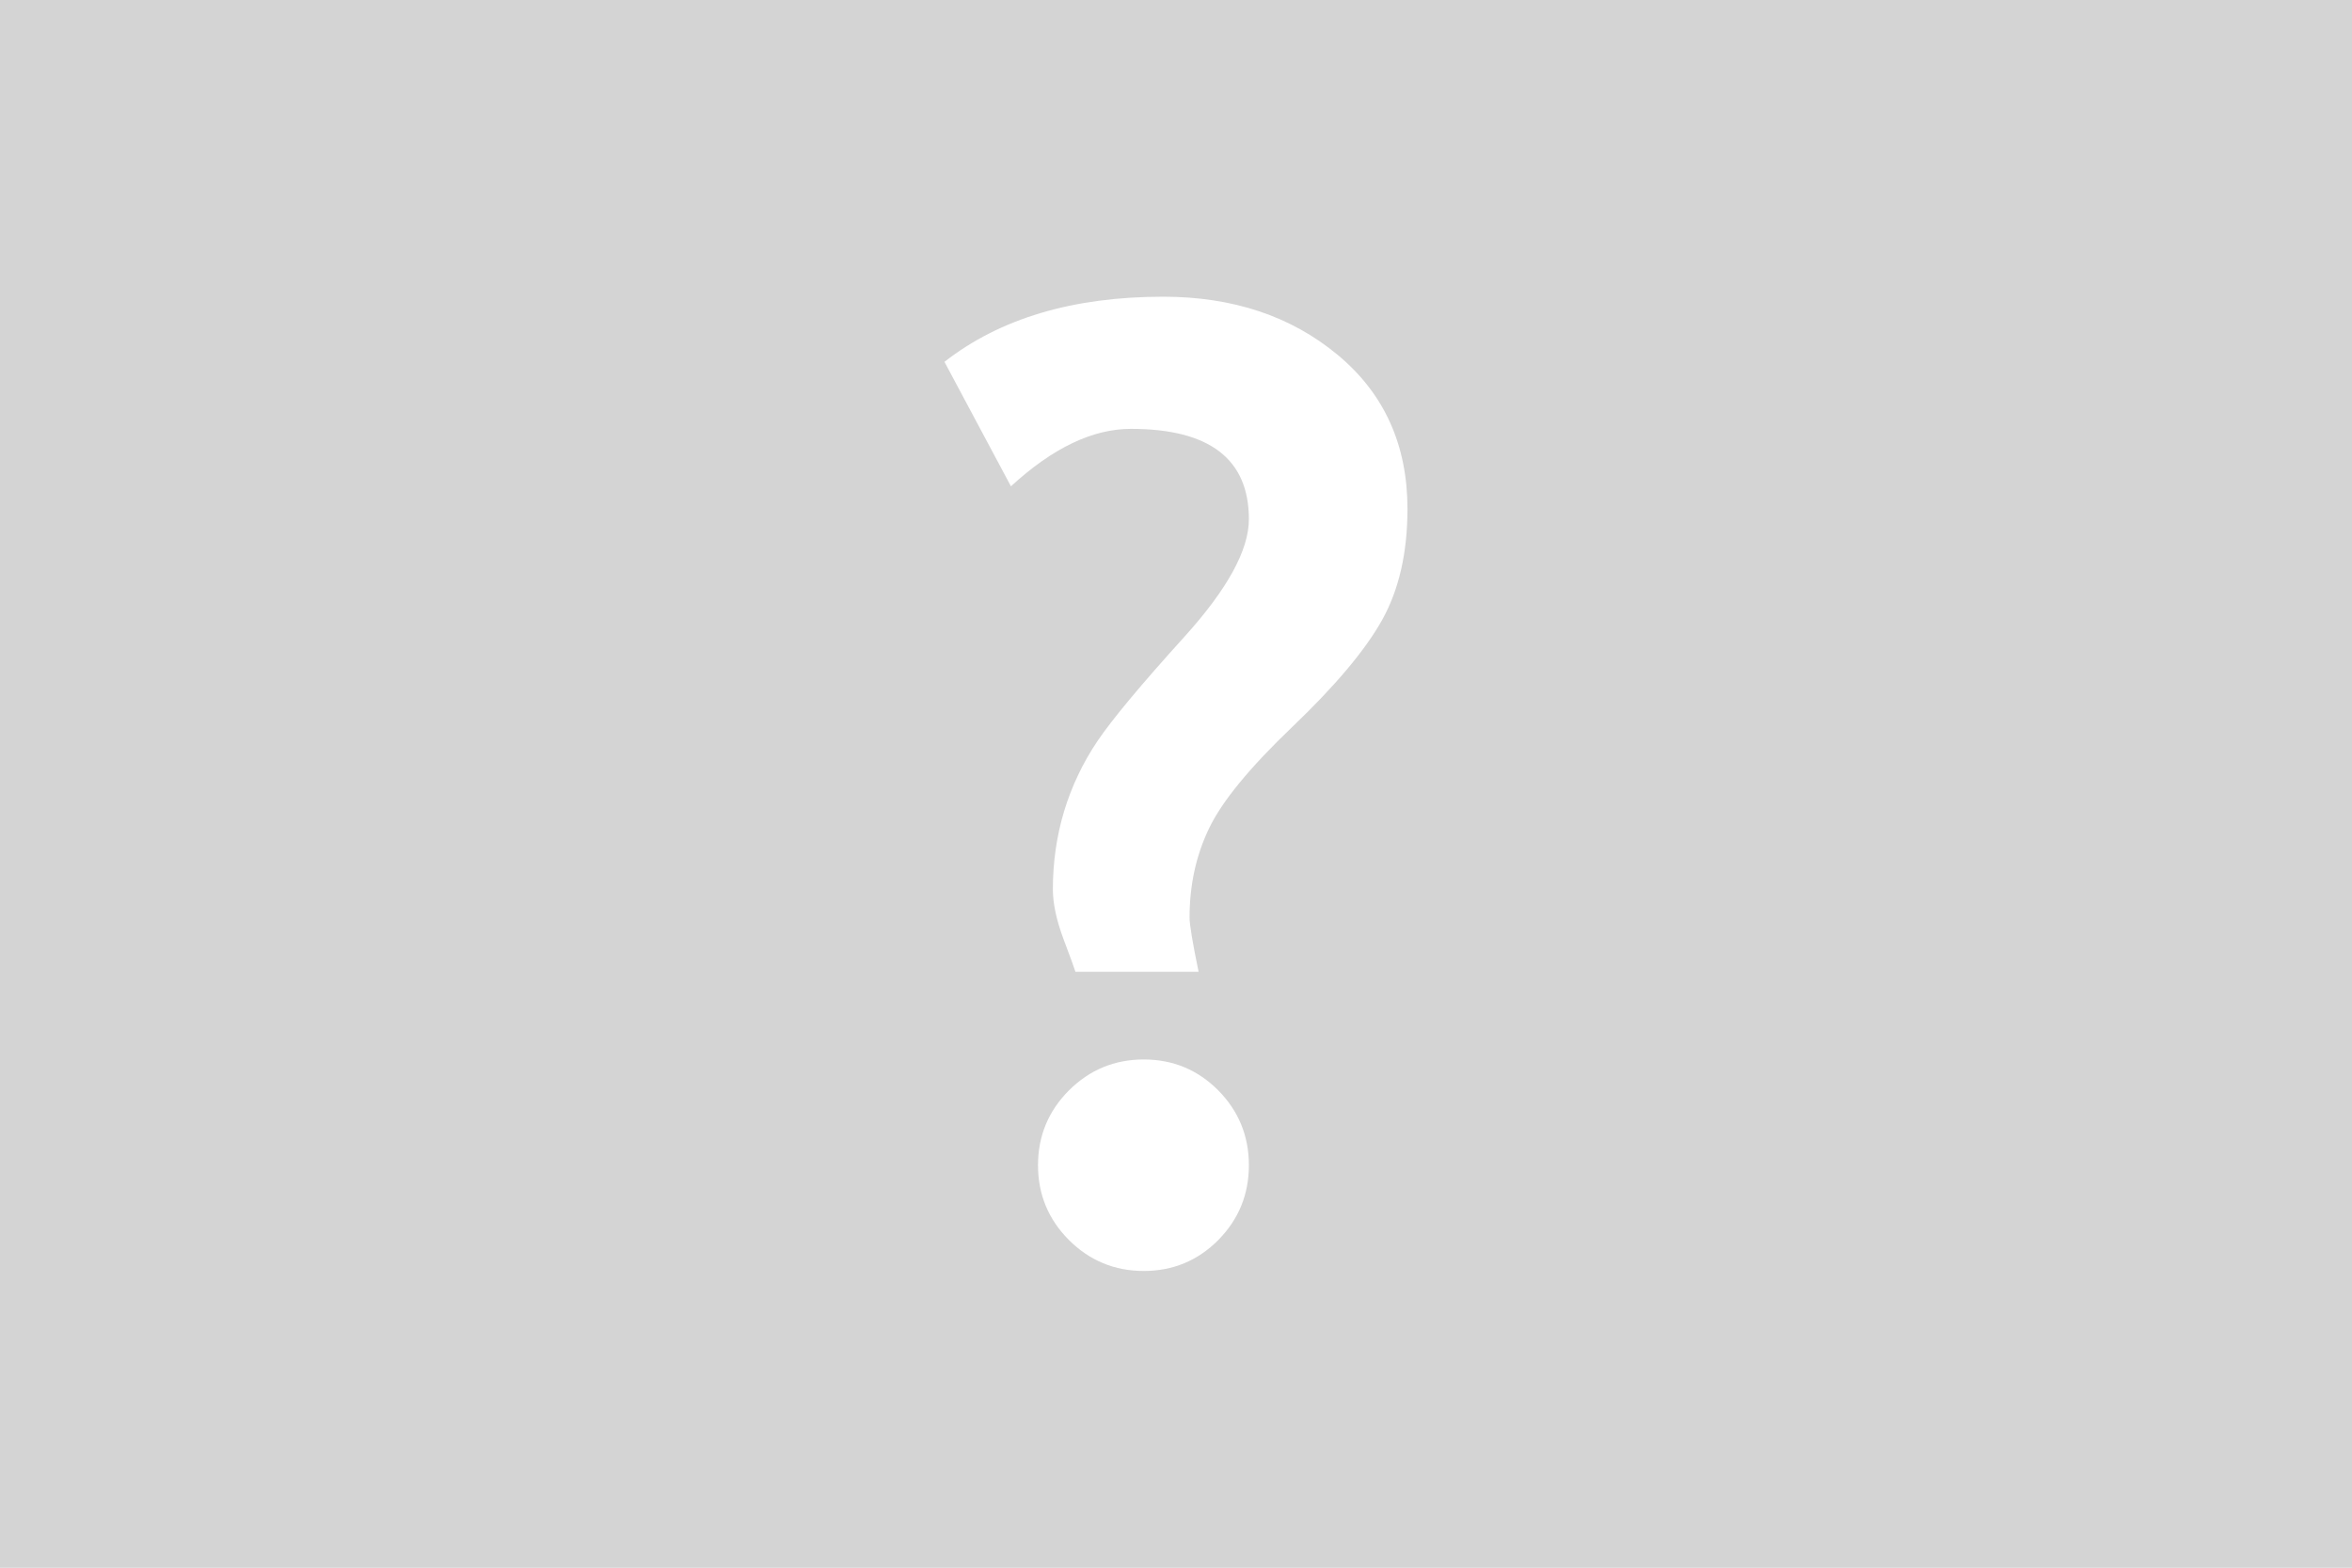
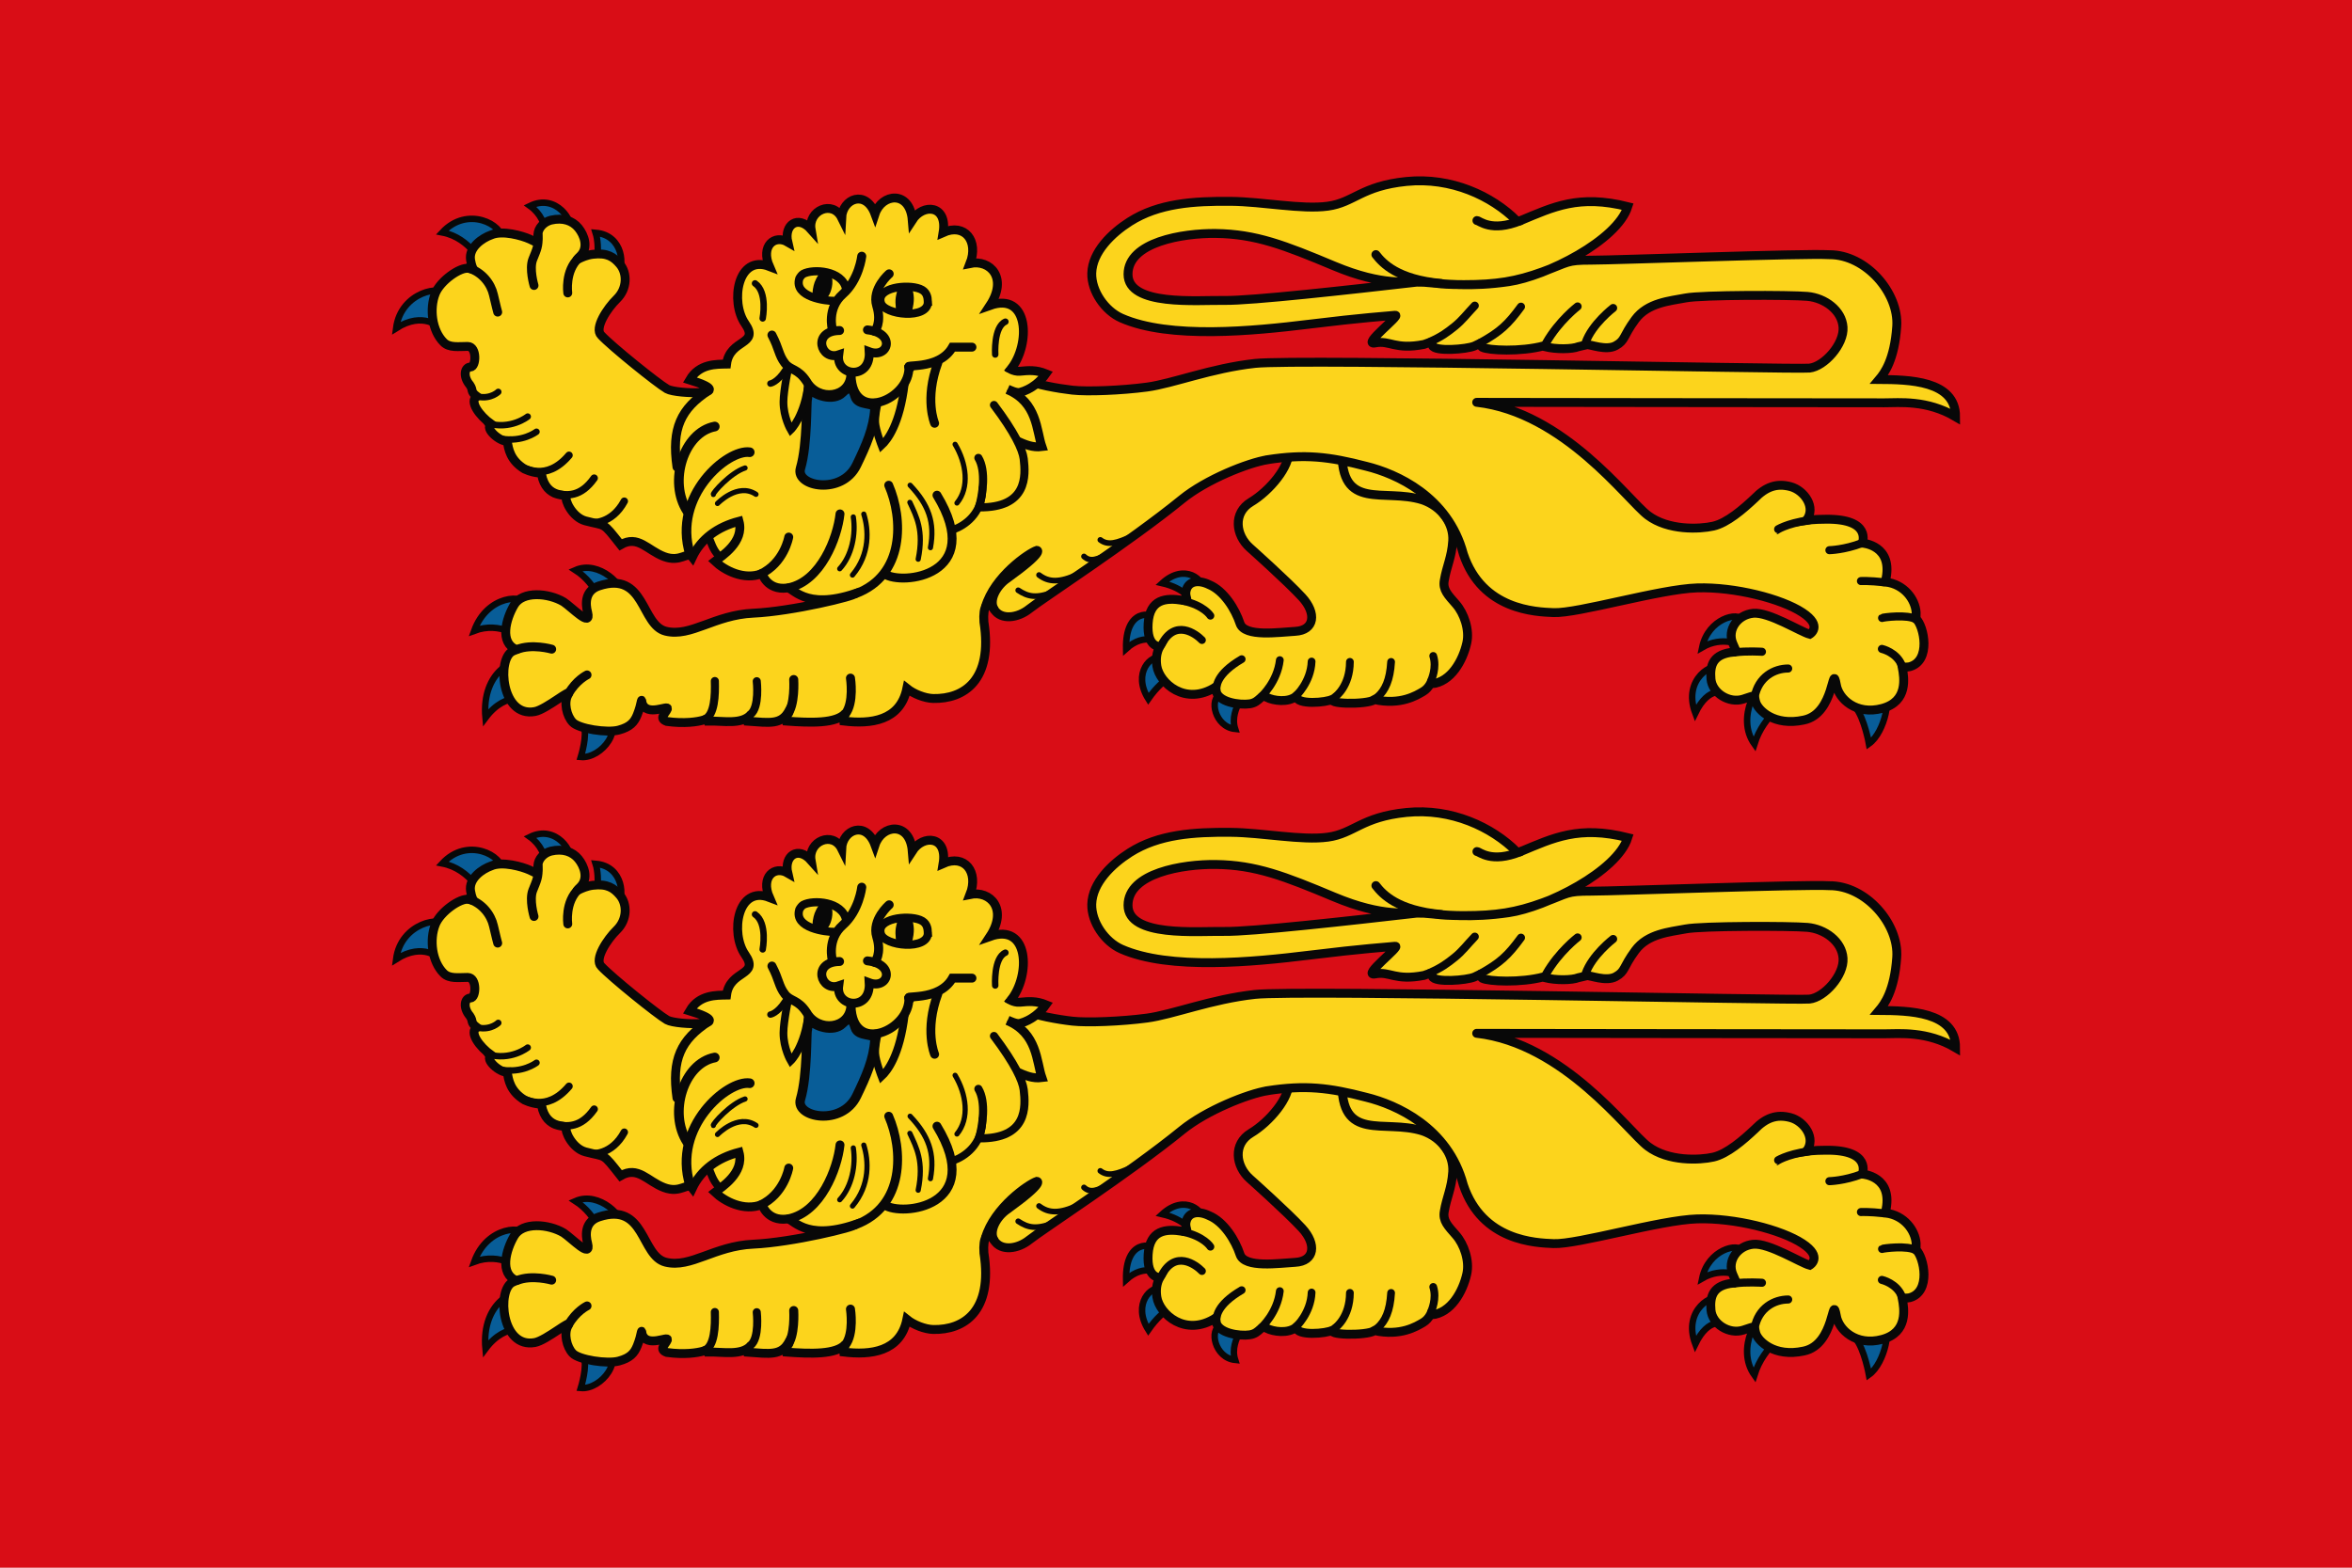
- <svg xmlns="http://www.w3.org/2000/svg" version="1.0" width="225" height="150" id="svg2">
-   <defs id="defs5" />
-   <rect x="0" y="0" width="225" height="150" style="fill:#d4d4d4" id="rect1310" />
-   <path d="M 64.256,62.075 L 63.137,62.075 C 63.129,62.048 63.093,61.948 63.028,61.776 C 62.964,61.604 62.932,61.454 62.932,61.325 C 62.932,61.079 62.966,60.843 63.034,60.616 C 63.103,60.39 63.203,60.178 63.336,59.98 C 63.469,59.783 63.731,59.468 64.124,59.034 C 64.517,58.6 64.713,58.243 64.713,57.962 C 64.713,57.415 64.355,57.141 63.641,57.141 C 63.293,57.141 62.93,57.315 62.551,57.663 L 61.947,56.532 C 62.451,56.138 63.113,55.94 63.934,55.94 C 64.566,55.94 65.095,56.116 65.519,56.468 C 65.942,56.819 66.154,57.286 66.154,57.868 C 66.154,58.266 66.077,58.603 65.923,58.879 C 65.769,59.154 65.497,59.477 65.108,59.849 C 64.72,60.22 64.467,60.528 64.35,60.774 C 64.232,61.02 64.174,61.29 64.174,61.583 C 64.174,61.645 64.201,61.809 64.256,62.075 L 64.256,62.075 z M 63.758,62.872 C 64.023,62.872 64.249,62.966 64.435,63.153 C 64.62,63.341 64.713,63.567 64.713,63.833 C 64.713,64.099 64.62,64.325 64.435,64.513 C 64.249,64.7 64.023,64.794 63.758,64.794 C 63.492,64.794 63.266,64.7 63.078,64.513 C 62.891,64.325 62.797,64.099 62.797,63.833 C 62.797,63.567 62.891,63.341 63.078,63.153 C 63.266,62.966 63.492,62.872 63.758,62.872 L 63.758,62.872 z " transform="matrix(10.52848,0,0,10.52848,-561.8574,-560.5734)" style="font-size:12px;font-style:normal;font-variant:normal;font-weight:bold;font-stretch:normal;text-align:start;line-height:125%;writing-mode:lr-tb;text-anchor:start;fill:white;font-family:Trebuchet MS" id="flowRoot1875" />
+ <svg xmlns="http://www.w3.org/2000/svg" xmlns:xlink="http://www.w3.org/1999/xlink" height="600" viewBox="0 0 238.125 158.75" width="900">
+   <path d="m0 0h238.125v158.75h-238.125z" fill="#d90d16" />
+   <g id="a" stroke-width="1" transform="matrix(1 0 0 .9999826 0 .00039)">
+     <path d="m132.884 43.583-.178 6.005 10.702 4.638 5.529-4.281z" fill="#fcd41c" stroke="#080808" stroke-linecap="round" stroke-linejoin="round" stroke-width=".901" />
+     <path d="m62.49 27.605c.75-.439.7-3.786-2.185-4.03.458 1.432.073 3.847.073 3.847zm-4.77-4.066c.457-1.139-1.426-3.974-4.058-2.686 2.188 1.577 1.557 4.28 1.557 4.28zm-12.518 6.382c-.388-1.142-4.611-.405-5.098 3.316 2.789-1.773 4.428-.037 4.428-.037zm5.583-5.691c.175-1.461-3.451-3.444-6.002-.691 2.898.556 4.118 3.401 4.118 3.401l1.884-2.71zm2.684 37.157c-.335-1.324-4.154-1.143-5.459 2.49 2.71-1.014 4.721.766 4.721.766zm-.291 5.929c-.827-1.003-4.468.644-4.025 5.367 2.118-2.857 4.611-1.799 4.611-1.799zm9.782-6.922c.338-.987-2.29-3.719-4.702-2.662 2.24 1.445 2.83 3.928 2.83 3.928zm113.478 2.414c-.435-.928-3.497-.162-4.103 2.747 2.065-1.199 3.909-.211 3.909-.211zm2.79 6.102c-1.221-.162-3.529 3.754-1.607 6.44.966-3.112 3.604-4.467 3.604-4.467zm-57.457-9.072c.239-1.098-1.823-2.868-4.095-.784 2.257.52 2.864 1.689 2.828 1.694zm-4.614 2.862c-.56-.724-3.231-1.069-3.147 2.993 1.937-1.747 3.512-.555 3.507-.521zm.506 3.922c-1.088-.439-3.053 1.512-1.403 4.144 1.662-2.381 3.073-2.524 3.073-2.524zm5.957 3.674c-1.249.4-.641 3.315 1.431 3.521-.719-2.241 1.868-3.957.136-3.957zm50.565-2.621c-.63-.703-3.873 1.014-2.547 4.532 1.375-2.839 2.961-2.015 2.961-2.015zm13.077 2.739s-.203.174.649 1.277c.852 1.102 1.307 3.621 1.307 3.621 1.656-1.176 2.42-5.176 1.261-5.222zm-128.807 1.311c-.225 1.063.167 1.083.617 1.843.45.759-.269 3.091-.269 3.091 2.071.196 4.705-3.045 2.183-4.54z" fill="#085d98" stroke="#080808" stroke-width=".654" />
+     <path d="m135.872 45.569c-.151 6.253 4.231 3.84 8.124 5.048 2.021.679 3.191 2.467 3.084 4.148-.107 1.681-.611 2.545-.86 4.029-.156.93.365 1.44 1.189 2.384.824.944 1.391 2.6 1.095 3.926-.397 1.781-1.603 3.977-3.569 4.15.067-.829-.083.53.031-.375 0 0-.213.754-.885 1.15-.673.395-2.283 1.401-4.948.816 0 0 .694-.371.022.014-.794.536-5.196.457-4.079-.143.322.606 0 0-.19.098-.545.33-3.642.616-3.642-.323-.808.69-2.308.48-3.006.121-.552-.45-.654.504-1.7.66-1.046.156-3.317-.156-3.434-1.408-.281-.59-.044.465.009-.313-3.114 2.008-5.722-.396-5.987-2.094-.103-.662-.051-1.363.298-1.989 0 0-1.339.11-1.181-2.344.159-2.454 1.777-2.612 3.488-2.334.814.156.206-.221.349-.939.194-.978 1.194-1.203 2.343-.643 1.512.626 2.658 2.521 3.123 3.929.465 1.408 3.961.883 5.582.796 1.976-.106 2.189-1.833.698-3.456-1.491-1.623-5.283-5.004-5.283-5.004-1.442-1.271-1.743-3.524.114-4.634 1.857-1.11 3.992-3.606 3.823-5.29z" fill="#fcd41c" stroke="#080808" stroke-width=".901" />
+     <path d="m75.613 52.009c-.53 1.551-.013 3.832-1.827 4.706-1.824-.128-1.884-2.938-2.242-2.322l.767-.544.178-.3.382-.185z" fill="#fcd41c" stroke="#080808" stroke-width=".785" />
+     <path d="m79.435 41.483s2.99 10.326 10.887 1.682" fill="none" stroke="#080808" stroke-width=".262" />
+     <path d="m128.338 46.551c-1.976.313-6.213 1.995-8.684 4.01-5.21 4.249-14.277 10.156-15.439 11.095-1.163.939-2.854 1.167-3.552.072-.698-1.096-1.163-.313-1.047 1.252.924 5.909-2.029 7.822-5.134 7.753-.836-.018-1.979-.463-2.667-1.019-.678 3.302-3.68 3.63-6.39 3.304-.042-.389.207-.839.207-.839-.896 1.135-3.65 1.015-6.015.843-.157-.691.308-.62.275-1.05-.794 1.452-1.951 1.218-4.163 1.064-.026-.306.287-.66.287-.66-.968 1.029-2.737.617-4.301.642-.057-.277-.49-.102-.49-.102-.624.188-1.952.387-3.712.143-.874-.325-.135-.777.052-1.26.203-.496-2.102.852-2.558-.626-.092-.642 0 0-.486 1.209-.303.754-.719 1.238-1.881 1.55-1.163.313-4.044-.125-4.651-.782-.627-.648-.931-2.034-.465-2.817.465-.782-2.214 1.509-3.372 1.721-3.406.639-3.854-5.363-2.256-6.104l.371-.172c-1.697-.711-1.057-3.076-.209-4.519.848-1.443 3.469-1.215 5-.313.896.598 2.815 2.65 2.442 1.095-.259-.961-.261-2.246 1.146-2.708 4.696-1.544 4.211 3.969 6.761 4.586s4.896-1.645 8.851-1.825c3.956-.179 10.348-1.745 10.33-1.99-5.211 1.754-6.323-.713-6.904-.557-2.043.249-2.534-1.483-2.527-1.467-1.846.73-3.82-.337-4.77-1.241.664-.518 2.992-1.948 2.432-4.052-2.169.565-3.856 1.784-4.726 3.638-.509-.654-1.164.58-2.864-.065-1.699-.645-2.627-2.213-4.396-1.194-1.892-2.397-1.404-1.848-3.566-2.421-1.312-.348-2.121-2.102-1.923-2.442.198-.34-2.042.311-2.52-2.282.132-.214-.497.031-1.703-.517-1.468-.89-1.646-2.048-1.762-2.83-.751.07-2.351-1.309-1.628-1.721-1.222-.882-2.262-2.334-1.448-2.804-.713-.546-.314-.573-.715-1.17-.741-.882-.512-1.815.07-1.815.581 0 .667-2.083-.277-2.083-.944 0-1.862.165-2.447-.421-1.181-1.183-1.456-3.389-.84-4.943.517-1.305 2.519-2.683 3.358-2.542.84.141.42.423.21-.847-.21-1.271 1.185-2.225 2.099-2.542 1.108-.492 3.111.078 3.883.424.745.333.84.565.84-.424 0-.695.6-1.313 1.322-1.495 1.201-.276 2.164.045 2.771.789.596.732 1.05 1.977.21 2.824-.84.847 0 0 1.254-.153 1.461-.178 2.121.274 2.734 1.0.763.902.768 2.478-.315 3.53-.955.928-2.309 2.965-1.574 3.671 1.05 1.134 5.682 4.868 6.667 5.436.985.568 7.507.666 2.299-.918.964-1.658 2.719-1.581 3.728-1.602.327-2.569 3.393-1.914 1.874-4.096v-0c-1.52-2.182-.765-7.036 2.462-5.79-.903-2.081.518-3.251 1.864-2.466-.409-1.732 1.027-2.786 2.358-1.282-.327-1.932 2.192-3.015 3.093-1.185.095-1.945 2.458-2.883 3.379-.383.687-2.093 3.523-2.421 3.772.621 1.109-1.722 3.586-1.518 3.122 1.26 2.198-.982 3.617.864 2.726 3.134 2.047-.426 3.844 1.471 2.019 4.251 3.95-1.409 4.148 3.899 2.109 6.459 1.054.626.618.602 1.548 1.072.931.469 3.212.879 4.69 1.046s4.95.036 7.558-.313c2.608-.349 6.491-1.912 10.927-2.395 4.436-.482 54.621.631 56.133.475 1.512-.157 3.52-2.417 3.403-4.138-.116-1.721-1.857-2.968-3.602-3.125-1.744-.156-10.698-.156-12.326.157-1.628.312-3.856.473-5.116 2.19-1.26 1.717-.982 2.097-1.968 2.644-.985.547-2.626-.165-2.933-.094l-.847.198c-.653.259-2.24.287-3.397 0l-.088-.09c-2.376.638-5.63.466-6.242.153-.447-.327.432-.735-.804-.13-.782.334-4.023.595-4.256-.047-.031-.506-.398-.258-.855-.114-2.946.57-3.435-.445-4.93-.154-1.495.291 2.699-2.87 2.019-2.8-.939.097-3.1.216-8.721.904-5.621.687-14.127 1.537-19.004-.623-1.657-.734-3.041-2.726-2.994-4.537.056-2.164 2.027-4.066 3.853-5.228 2.931-1.867 6.487-2.088 10.221-2.054 3.231.029 7.172.851 9.824.49 2.652-.361 3.413-2.048 7.968-2.503 4.555-.455 8.632 1.47 11.149 3.965-.692.171.329.028.329.028 3.421-1.428 5.957-2.689 10.927-1.444-1.085 3.439-8.279 7.049-12.057 7.601-3.778.552-6.433.241-9.014.02-1.163-.085-3.65.492-8.668-1.614-5.018-2.105-7.938-3.237-11.97-3.289-3.347-.043-8.887.868-8.89 4.13-.003 3.262 7.043 2.606 9.747 2.651 2.704.045 12.617-1.066 19.482-1.852 2.326 0 1.526.249 4.772.25 3.246.001 5.301-.32 7.984-1.301 2.683-.981 2.357-1.174 4.916-1.174 2.558 0 21.542-.711 24.1-.554 3.703-.025 7.059 3.875 6.827 7.255-.232 3.38-1.246 4.741-1.784 5.38 2.975.019 7.742.086 7.742 3.773-2.912-1.719-5.706-1.41-7.206-1.41-.385.004-42.205-.042-41.266-.048 8.855 1.017 15.244 9.881 17.313 11.441 2.068 1.56 5.233 1.408 6.628 1.095 1.395-.313 3.024-1.721 4.187-2.817 1.139-1.168 2.216-1.55 3.615-1.188 1.399.362 2.65 2.114 1.621 3.417 0 0 .742-.111 1.973-.111 4.695-.055 3.693 2.419 3.693 2.419s3.241.19 2.339 3.858l.016.082c1.916.229 2.996 1.782 3.092 3.06l-.003.657c.812.768 1.534 4.272-.65 4.859-.244.066-.758.029-.758.029.207 1.094.612 3.488-2.032 4.196-2.643.708-4.402-.98-4.635-2.389-.464-2.465-.103 2.916-3.3 3.567-3.019.653-4.625-1.021-4.857-1.804-.233-.783.141-.765-1.279-.314-1.42.451-3.126-.607-3.257-2.034-.131-1.427.227-2.538 2.299-2.734.255-.293.489.488-.094-.888-.583-1.376.489-2.888 2.075-3.04 1.586-.152 4.802 1.888 5.721 2.126 0 0 1.374-.813-.746-2.205-2.12-1.392-6.834-2.607-10.65-2.49-3.815.117-12.065 2.602-14.545 2.502-1.772-.072-7.234-.239-9.132-5.943-1.541-5.824-6.813-8.129-9.811-8.871-3.798-.992-6.204-1.257-10.002-.675z" fill="#fcd41c" stroke="#080808" stroke-width=".901" />
+     <path d="m81.863 39.222c.525.835 2.523 1.448 3.421.549.679-.68 1.022-.59 1.298.388.286 1.012 2.039.505 1.995 1.24-.118 1.964-.881 3.693-1.855 5.701-1.495 3.083-6.216 2.152-5.68.333.735-2.492.577-6.871.698-7.038z" fill="#085d98" stroke="#080808" stroke-width=".949" />
+     <path d="m192.555 67.415c-.506-1.361-2.024-1.702-2.024-1.702" fill="none" stroke="#080808" stroke-linecap="round" stroke-width=".818" />
+     <path d="m96.698 44.994c1.147 1.913 1.484 4.368.188 5.944" fill="none" stroke="#080808" stroke-linecap="round" stroke-width=".523" />
+     <path d="m92.142 49.137c1.871 1.974 2.532 3.778 2.06 6.322" fill="none" stroke="#080808" stroke-linecap="round" stroke-width=".523" />
+     <path d="m92.118 50.871c.66 1.428 1.439 2.825.843 5.757" fill="none" stroke="#080808" stroke-linecap="round" stroke-width=".523" />
+     <path d="m87.453 52.061c.483 1.52.664 4.026-1.147 6.172" fill="none" stroke="#080808" stroke-linecap="round" stroke-width=".523" />
+     <path d="m85.016 57.596c1.242-1.348 1.646-3.531 1.376-5.247" fill="none" stroke="#080808" stroke-linecap="round" stroke-width=".523" />
+     <path d="m75.432 47.39c-1.479.482-3.308 2.552-3.21 2.683" fill="none" stroke="#080808" stroke-linecap="round" stroke-width=".523" />
+     <path d="m76.54 50.059c-1.835-1.234-3.899.926-3.899.926" fill="none" stroke="#080808" stroke-linecap="round" stroke-width=".523" />
+     <path d="m76.442 28.697c1.291.886.775 3.545.775 3.545m24.574.334c-1.21.534-1.031 3.322-1.031 3.322" fill="none" stroke="#080808" stroke-linecap="round" stroke-width=".654" />
+     <path d="m47.411 27.133c1.41.421 2.295 1.601 2.548 2.717.253 1.116.43 1.756.43 1.756" fill="none" stroke="#080808" stroke-linecap="round" stroke-width=".901" />
+     <path d="m58.598 26.122c-1.435 1.304-1.115 3.541-1.115 3.541" fill="none" stroke="#080808" stroke-linecap="round" stroke-width=".901" />
+     <path d="m99.772 61.455c.885-3.056 4.368-5.45 5.207-5.726 0 0 .902.034-3.008 2.848-1.012.681-1.975 2.226-1.26 3.218" fill="none" stroke="#080808" stroke-width=".901" />
+     <path d="m94.863 50.146c4.974 8.193-3.611 9.167-5.303 7.972" fill="none" stroke="#080808" stroke-linecap="round" stroke-width=".901" />
+     <path d="m101.993 39.458c3.046 1.284 2.933 4.161 3.491 5.77-.934.12-1.693-.215-2.508-.575" fill="none" stroke="#080808" stroke-width=".901" />
+     <path d="m99.473 49.403c0 2.724-1.936 3.841-2.821 4.181" fill="none" stroke="#080808" stroke-linecap="round" stroke-width=".765" />
+     <path d="m54.47 23.828c.078 1.099-.15 1.472-.53 2.434-.379.962.126 2.646.126 2.646" fill="none" stroke="#080808" stroke-linecap="round" stroke-width=".901" />
+     <path d="m183.177 52.677c-2.408.337-3.334 1.025-3.333 1.025" fill="none" stroke="#080808" stroke-linecap="round" stroke-width=".818" />
+     <path d="m188.496 55.003c-1.771.68-3.281.711-3.281.711" fill="none" stroke="#080808" stroke-linecap="round" stroke-width=".818" />
+     <path d="m190.739 58.963c-1.518-.169-2.33-.122-2.33-.122" fill="none" stroke="#080808" stroke-linecap="round" stroke-width=".818" />
+     <path d="m193.978 62.726c-.793-.55-3.365-.205-3.427-.148" fill="none" stroke="#080808" stroke-linecap="round" stroke-width=".818" />
+     <path d="m177.645 70.582c.38-2.042 2.007-2.885 3.398-2.885" fill="none" stroke="#080808" stroke-linecap="round" stroke-width=".818" />
+     <path d="m175.635 66.069c1.126-.172 2.751-.068 2.751-.068" fill="none" stroke="#080808" stroke-linecap="round" stroke-width=".818" />
+     <path d="m71.754 39.541c-2.826 1.845-3.779 3.847-3.215 7.753" fill="none" stroke="#080808" stroke-linecap="round" stroke-width=".901" />
+     <path d="m89.975 49.135c1.464 3.363 1.666 9.117-3.357 10.993" fill="none" stroke="#080808" stroke-linecap="round" stroke-width=".895" />
+     <path d="m85.045 52.041c-.254 2.389-1.935 6.826-5.212 7.483" fill="none" stroke="#080808" stroke-linecap="round" stroke-width=".901" />
+     <path d="m160.526 34.717c.633-1.873 2.794-3.528 2.794-3.528" fill="none" stroke="#080808" stroke-linecap="round" stroke-width=".818" />
+     <path d="m156.554 34.7c1.266-2.213 3.168-3.668 3.168-3.668" fill="none" stroke="#080808" stroke-linecap="round" stroke-width=".818" />
+     <path d="m149.924 34.682c1.924-1.076 2.731-1.796 4.066-3.625" fill="none" stroke="#080808" stroke-linecap="round" stroke-width=".818" />
+     <path d="m144.759 34.616c1.151-.505 1.756-.948 2.528-1.571.756-.61 1.195-1.219 2.026-2.094" fill="none" stroke="#080808" stroke-linecap="round" stroke-width=".818" />
+     <path d="m145.912 28.705c-4.407-.403-5.915-2.02-6.612-2.923" fill="none" stroke="#080808" stroke-linecap="round" stroke-width=".901" />
+     <path d="m153.929 22.348c-2.962 1.201-4.146-.015-4.399-.015" fill="none" stroke="#080808" stroke-linecap="round" stroke-width=".901" />
+     <path d="m76.981 58.139c2.414-1.12 2.874-3.753 2.874-3.753" fill="none" stroke="#080808" stroke-linecap="round" stroke-width=".901" />
+     <path d="m75.906 45.796c-2.229-.341-7.867 4.407-6.048 10.311" fill="none" stroke="#080808" stroke-linecap="round" stroke-width=".975" />
+     <path d="m72.364 43.192c-3.166.601-4.717 5.616-2.782 8.564" fill="none" stroke="#080808" stroke-linecap="round" stroke-width=".981" />
+     <path d="m100.635 41.012c2.093 2.783 2.889 4.484 3.01 5.453.197 1.684.415 4.979-4.531 4.912.383-1.276.732-3.699-.059-5.009" fill="none" stroke="#080808" stroke-linecap="round" stroke-width=".823" />
+     <path d="m91.534 28.855c-.402.019-.663.127-.684.529-.006.091-.114.405-.16.731-.046.326-.034.677.007 1.072.21.935 1.417 1.058 1.641.288.129-.483.188-.89.182-1.281-.004-.196-.036-.431-.071-.607-.108-.453-.462-.74-.914-.732z" fill="#080808" />
+     <path d="m84.155 29.342c.197-.63.327-2.034-1.006-1.755-.011.005-.022.01-.034.016l-.003.001-.003.001c-.341.233-.649.916-.734 1.311-.085.395-.401 1.567.711 1.644l.003-0.0.003-0c.009 0.0.027.001.027.001.54-.128.899-.701 1.036-1.22z" fill="#080808" />
+     <path d="m98.405 35.153h-1.973c-1.397 2.47-5.32 1.624-4.266 2.096" fill="none" stroke="#080808" stroke-linecap="round" stroke-width=".901" />
+     <path d="m92.019 37.121c.175 3.258-5.711 5.918-5.856.846" fill="none" stroke="#080808" stroke-linecap="round" stroke-width=".901" />
+     <path d="m86.154 37.937c-.129 2.383-3.331 2.74-4.488.697-.9-1.362-1.622-1.093-2.204-1.858-.633-.831-.577-1.46-1.309-2.847" fill="none" stroke="#080808" stroke-linecap="round" stroke-width=".908" />
+     <path d="m94.954 36.734c-1.376 3.703-.33 6.129-.33 6.129" fill="none" stroke="#080808" stroke-linecap="round" stroke-width=".901" />
+     <path d="m79.492 37.504c-.797 1.24-1.492 1.338-1.492 1.338" fill="none" stroke="#080808" stroke-linecap="round" stroke-width=".654" />
+     <path d="m101.973 37.179s.6.48 1.291.414c.884-.084 1.636-.152 2.63.253-.555.794-1.499 1.592-2.628 1.889-.362.095-1.058-.254-1.236-.328" fill="#fcd41c" stroke="#080808" stroke-width=".901" />
+     <path d="m48.387 40.169c1.343.283 2.135-.548 2.078-.505" fill="none" stroke="#080808" stroke-linecap="round" stroke-width=".654" />
+     <path d="m49.323 42.852c2.376.725 4.104-.667 4.104-.667" fill="none" stroke="#080808" stroke-linecap="round" stroke-width=".654" />
+     <path d="m52.329 65.776c1.499-.621 3.526-.039 3.526-.039" fill="#085d98" stroke="#080808" stroke-linecap="round" stroke-width=".901" />
+     <path d="m57.559 70.245c.759-1.361 1.876-1.899 1.876-1.899" fill="#085d98" stroke="#080808" stroke-linecap="round" stroke-width=".901" />
+     <path d="m71.347 72.83c1.006-.384 1.071-2.456 1.027-3.865" fill="none" stroke="#080808" stroke-linecap="round" stroke-width=".818" />
+     <path d="m75.985 72.337c.941-.72.632-3.353.632-3.353" fill="none" stroke="#080808" stroke-linecap="round" stroke-width=".818" />
+     <path d="m79.678 72.372c.851-.901.681-3.556.681-3.556" fill="none" stroke="#080808" stroke-linecap="round" stroke-width=".916" />
+     <path d="m85.569 72.317c.929-1.156.536-3.635.536-3.644" fill="none" stroke="#080808" stroke-linecap="round" stroke-width=".916" />
+     <path d="m125.713 66.749c-2.602 1.524-2.574 2.784-2.546 3.148" fill="none" stroke="#080808" stroke-linecap="round" stroke-width=".785" />
+     <path d="m129.574 66.846c-.254 2.213-1.836 3.648-1.836 3.648" fill="none" stroke="#080808" stroke-linecap="round" stroke-width=".785" />
+     <path d="m132.791 66.987c-.08 2.106-1.591 3.491-1.591 3.491" fill="none" stroke="#080808" stroke-linecap="round" stroke-width=".785" />
+     <path d="m136.669 67.022c-.006 2.49-1.454 3.516-1.454 3.516" fill="none" stroke="#080808" stroke-linecap="round" stroke-width=".785" />
+     <path d="m140.839 67.028c-.107 1.839-.592 2.861-1.351 3.541" fill="none" stroke="#080808" stroke-linecap="round" stroke-width=".785" />
+     <path d="m145.105 66.422c.38 1.192-.187 2.427-.187 2.427" fill="none" stroke="#080808" stroke-linecap="round" stroke-width=".785" />
+     <path d="m119.772 60.846c2.13.456 2.776 1.506 2.776 1.506" fill="none" stroke="#080808" stroke-linecap="round" stroke-width=".785" />
+     <path d="m117.601 65.271c1.366-2.634 3.446-1.116 4.091-.453" fill="none" stroke="#080808" stroke-linecap="round" stroke-width=".785" />
+     <path d="m106.716 59.923c-1.81.722-2.666.491-3.628-.147" fill="none" stroke="#080808" stroke-linecap="round" stroke-width=".572" />
+     <path d="m109.14 58.145c-1.878.88-2.967.825-3.945.083" fill="none" stroke="#080808" stroke-linecap="round" stroke-width=".572" />
+     <path d="m112.371 55.968c-1.27.722-1.993.969-2.624.38" fill="none" stroke="#080808" stroke-linecap="round" stroke-width=".572" />
+     <path d="m114.612 54.291c-1.554.722-2.439.969-3.211.38" fill="none" stroke="#080808" stroke-linecap="round" stroke-width=".572" />
+     <path d="m88.937 40.45s-.38 1.545-.329 2.327c.053.807.648 2.339.648 2.339.608-.562 1.852-2.154 2.347-6.277m-11.748-1.809s-.527 2.464-.534 3.654c-.009 1.562.738 2.842.738 2.842s1.421-1.355 1.801-4.824" fill="none" stroke="#080808" stroke-width=".785" />
+     <path d="m50.808 44.443c2.097.323 3.395-.646 3.508-.722" fill="none" stroke="#080808" stroke-linecap="round" stroke-width=".654" />
+     <path d="m59.888 52.911c.019.034 2.041.22 3.318-2.158" fill="none" stroke="#080808" stroke-linecap="round" stroke-width=".752" />
+     <path d="m56.079 49.957c1.377.277 2.718.378 4.077-1.539" fill="none" stroke="#080808" stroke-linecap="round" stroke-width=".752" />
+     <path d="m52.816 47.339c.237-.041 2.437 1.544 4.794-1.235" fill="none" stroke="#080808" stroke-linecap="round" stroke-width=".752" />
+     <path d="m93.942 30.546c.063 1.847-4.445 1.376-4.767.102-.454-1.54 2.66-1.905 3.968-1.397.689.268.776.82.8 1.295z" fill="none" stroke="#080808" stroke-width=".829" />
+     <path d="m85.655 29.233c-.373-1.856-3.336-2.039-4.336-1.496-.139.076-.329.334-.391.464-.588 1.897 2.734 2.289 3.545 2.269" fill="none" stroke="#080808" stroke-width=".829" />
+     <path d="m84.273 33.35s-.595-2.115 1.057-3.568c1.652-1.454 1.916-3.833 1.916-3.833" fill="none" stroke="#080808" stroke-linecap="round" stroke-width=".916" />
+     <path d="m88.568 33.548s.727-.859.198-2.577c-.529-1.718 1.255-3.238 1.255-3.238" fill="none" stroke="#080808" stroke-linecap="round" stroke-width=".916" />
+     <path d="m87.822 33.404c2.913.316 2.127 2.946.179 2.215.179 2.896-3.395 2.531-3.089.312-1.803.618-2.757-2.428.091-2.462" fill="none" stroke="#080808" stroke-linecap="round" stroke-width=".901" />
+   </g>
+   <use height="100%" transform="translate(0 63.89687)" width="100%" xlink:href="#a" />
</svg>
